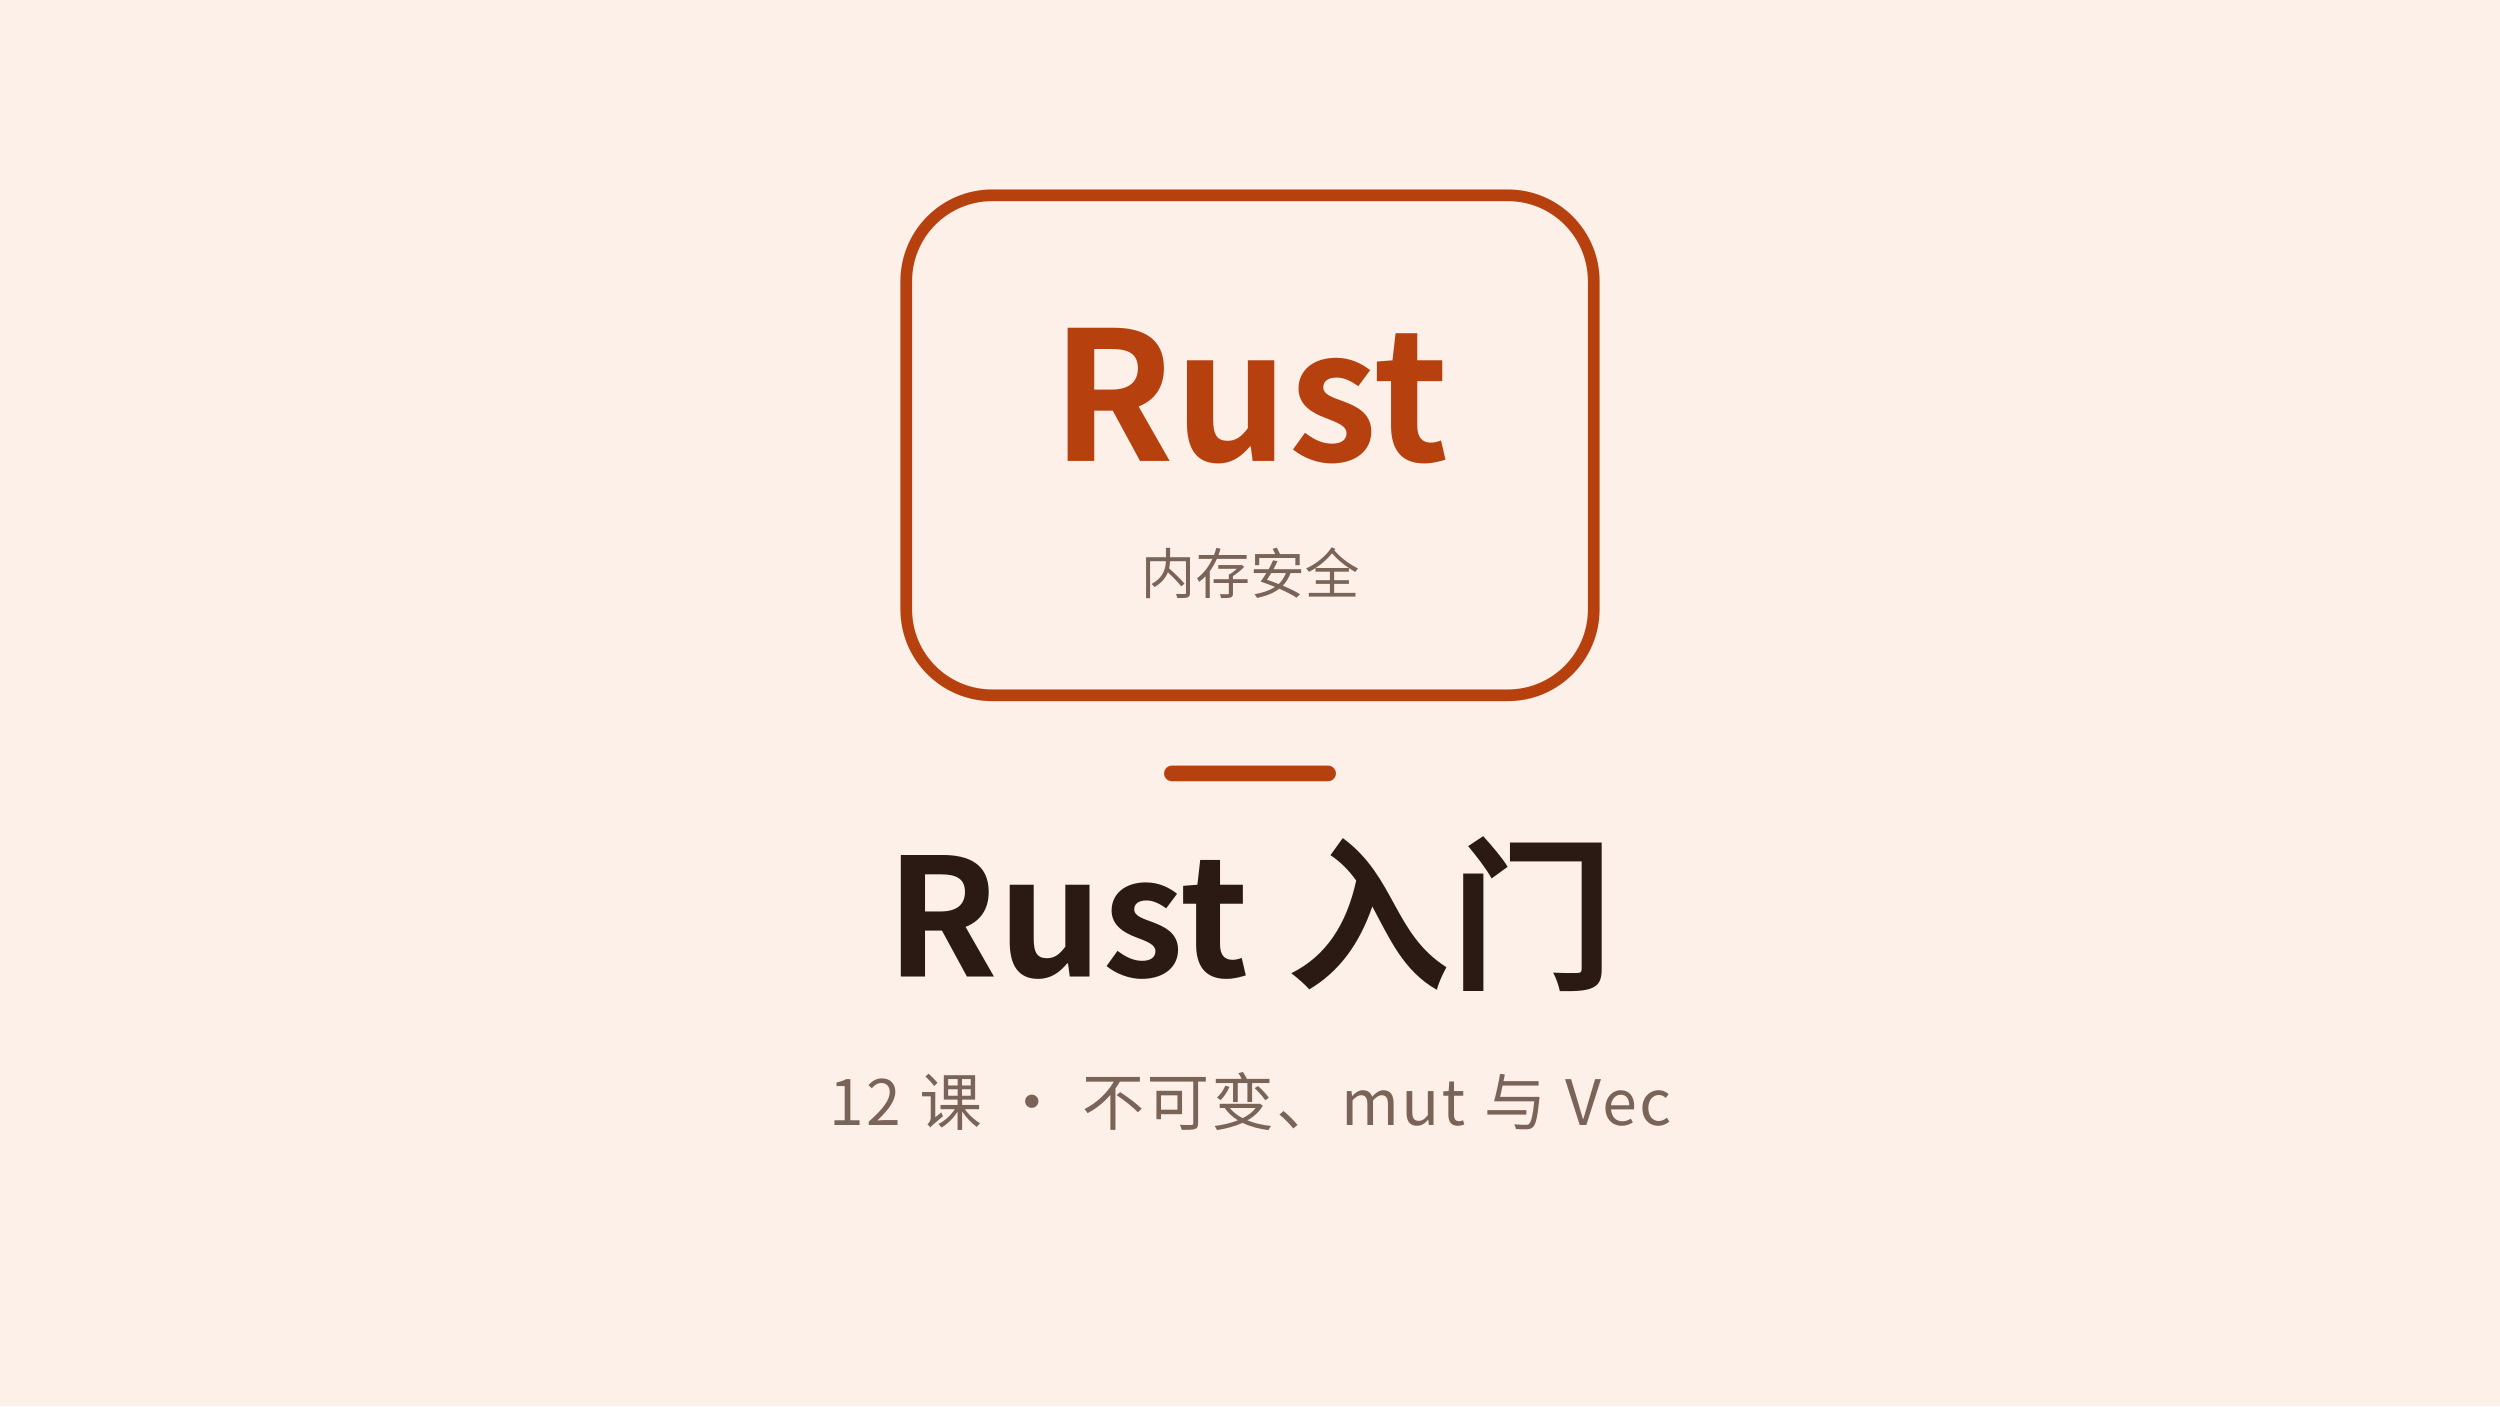
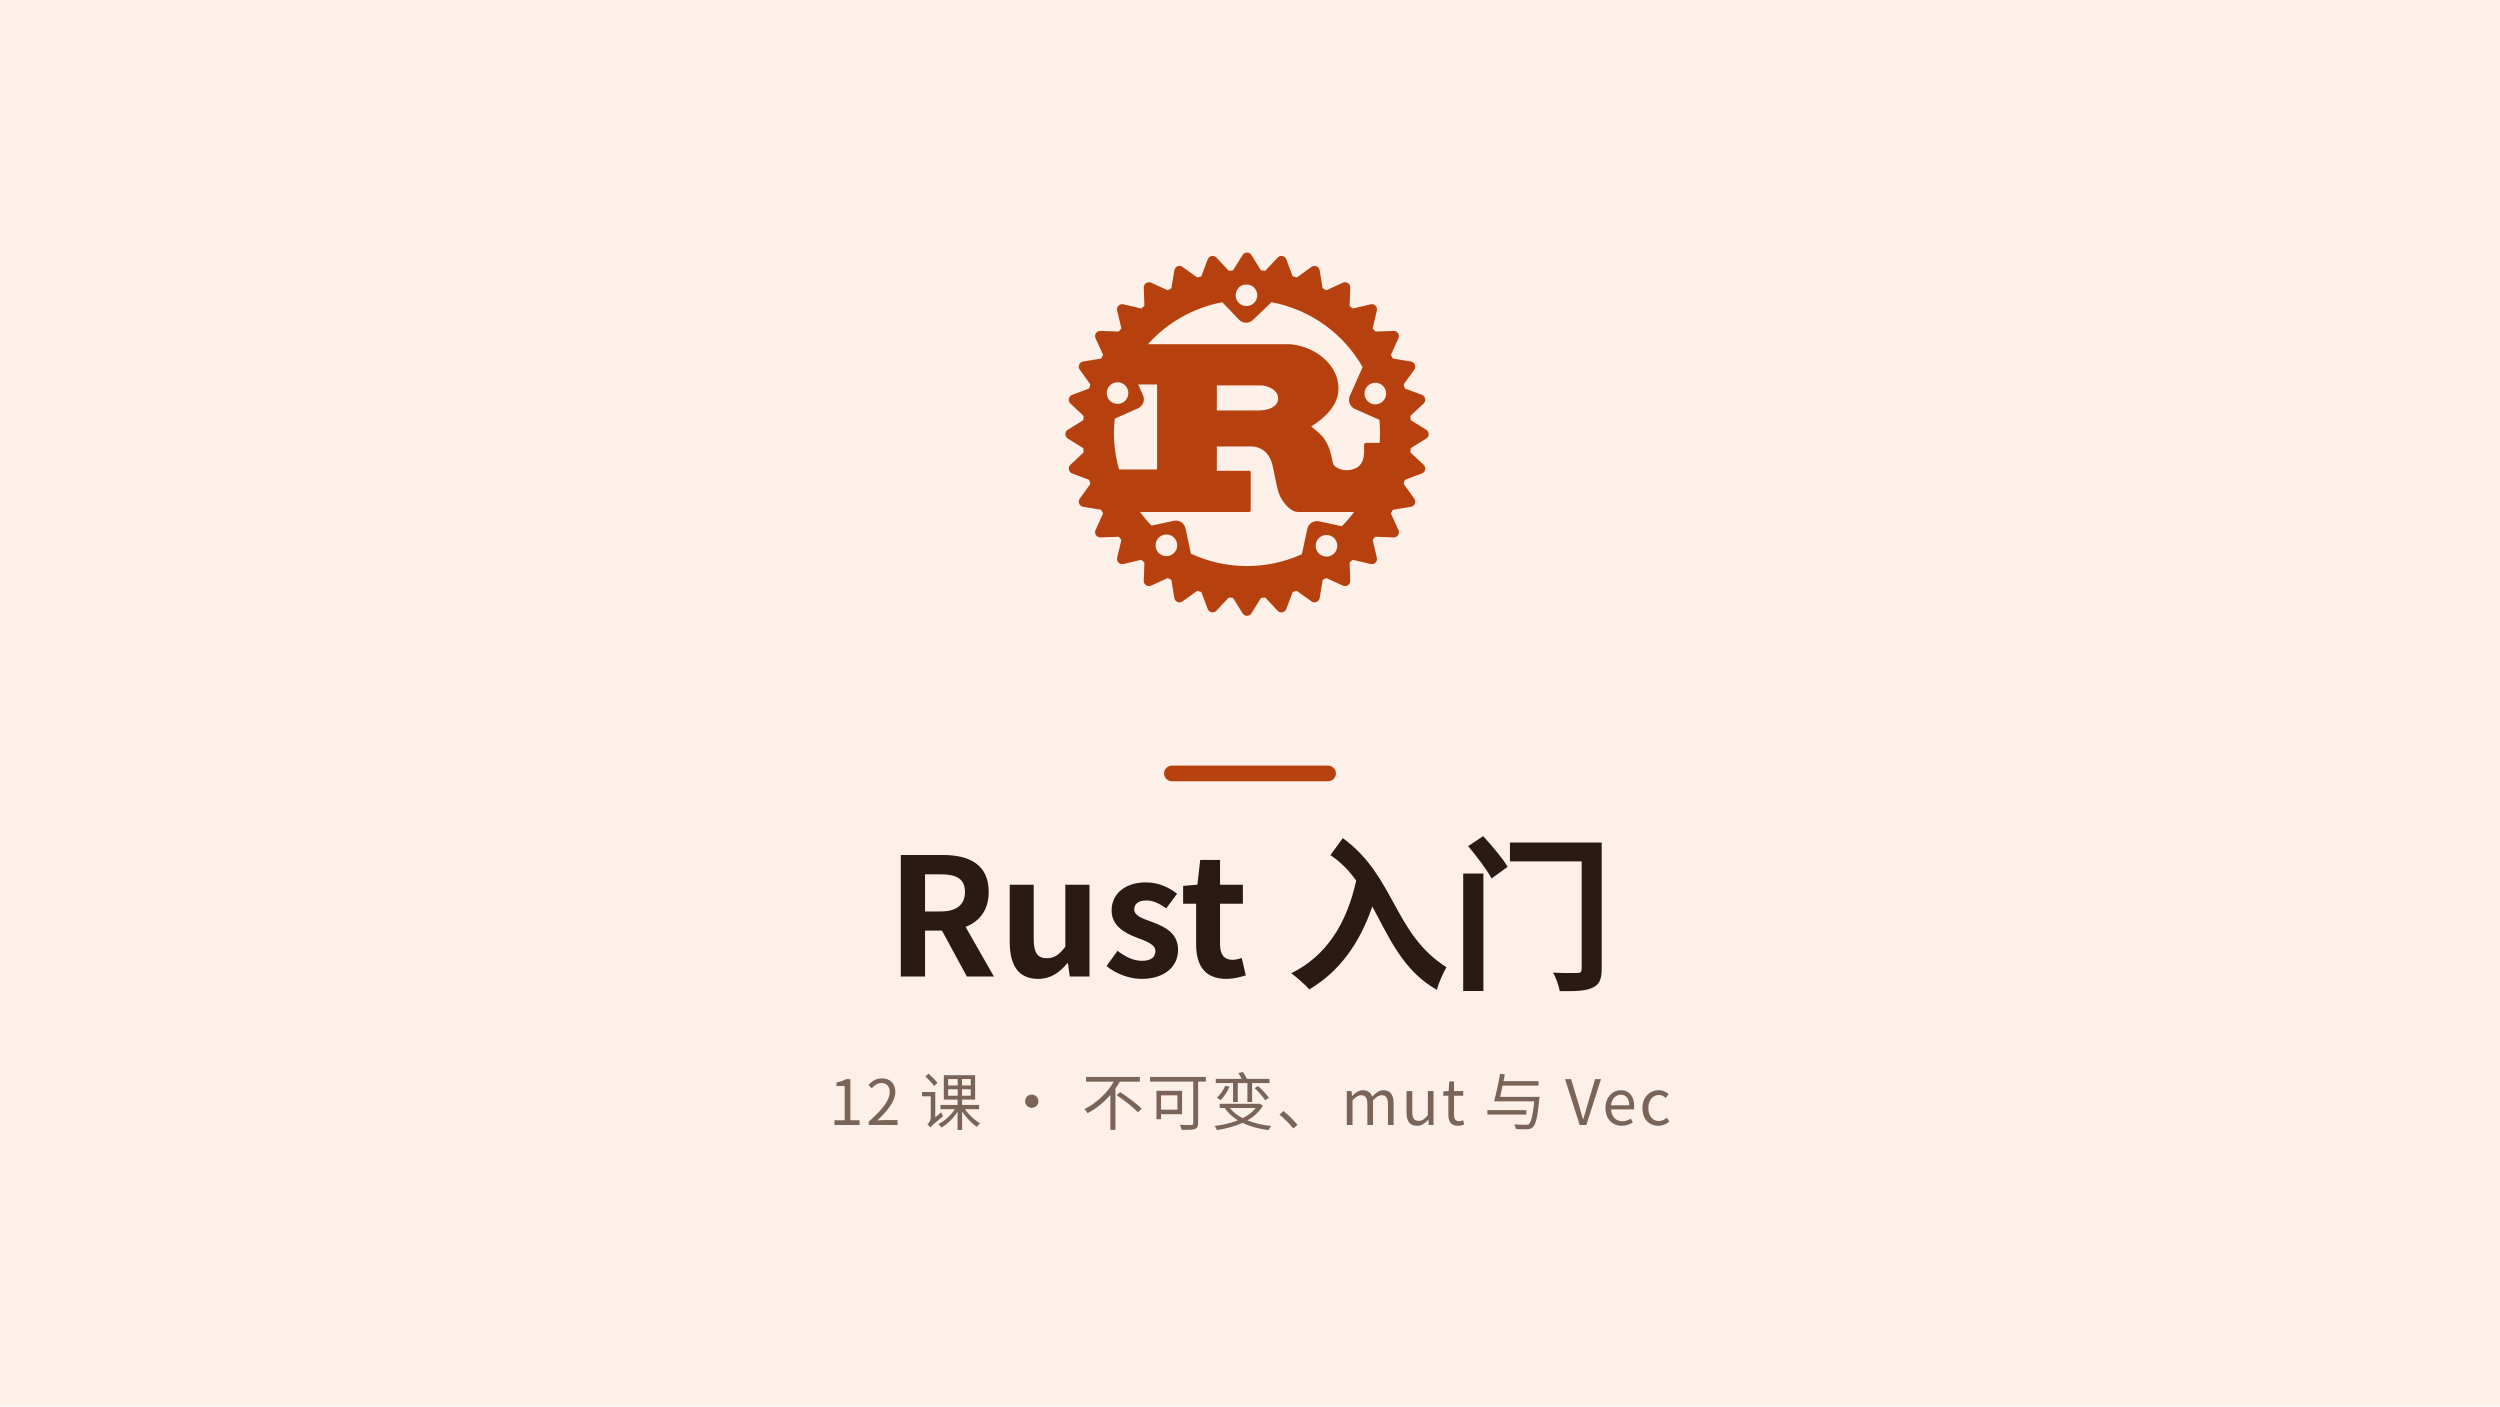
<svg xmlns="http://www.w3.org/2000/svg" width="640" height="360" viewBox="0 0 640 360" role="img" aria-label="Rust 入门 封面">
  <rect width="640" height="360" fill="#fdf0e8" />
-   <rect x="232" y="50" width="176" height="128" rx="22" fill="#fdf0e8" stroke="#b7410e" stroke-width="3" />
-   <text x="320" y="118" font-size="46" font-weight="800" fill="#b7410e" font-family="'Noto Sans CJK SC','DejaVu Sans','PingFang SC','HarmonyOS Sans SC','Microsoft YaHei',sans-serif" text-anchor="middle">Rust</text>
-   <text x="320" y="152" font-size="14" font-weight="400" fill="#7a6357" font-family="'Noto Sans CJK SC','DejaVu Sans','PingFang SC','HarmonyOS Sans SC','Microsoft YaHei',sans-serif" text-anchor="middle">内存安全</text>
+   <g transform="translate(256,48) scale(0.89)">
+     <path d="m71.05 23.68c-26.06 0-47.27 21.22-47.27 47.27s21.22 47.27 47.27 47.27 47.27-21.22 47.27-47.27-21.22-47.27-47.27-47.27zm-.07 4.2a3.1 3.11 0 0 1 3.02 3.11 3.11 3.11 0 0 1 -6.22 0 3.11 3.11 0 0 1 3.2-3.11zm7.12 5.12a38.27 38.27 0 0 1 26.2 18.66l-3.67 8.28c-.63 1.43.02 3.11 1.44 3.75l7.06 3.13a38.27 38.27 0 0 1 .08 6.64h-3.93c-.39 0-.55.26-.55.64v1.8c0 4.24-2.39 5.17-4.49 5.4-2 .23-4.21-.84-4.49-2.06-1.18-6.63-3.14-8.04-6.24-10.49 3.85-2.44 7.85-6.05 7.85-10.87 0-5.21-3.57-8.49-6-10.1-3.42-2.25-7.2-2.7-8.22-2.7h-40.6a38.27 38.27 0 0 1 21.41-12.08l4.79 5.02c1.08 1.13 2.87 1.18 4 .09zm-44.2 23.02a3.11 3.11 0 0 1 3.02 3.11 3.11 3.11 0 0 1 -6.22 0 3.11 3.11 0 0 1 3.2-3.11zm74.15.14a3.11 3.11 0 0 1 3.02 3.11 3.11 3.11 0 0 1 -6.22 0 3.11 3.11 0 0 1 3.2-3.11zm-68.29.5h5.42v24.44h-10.94a38.27 38.27 0 0 1 -1.24-14.61l6.7-2.98c1.43-.64 2.08-2.31 1.44-3.74zm22.62.26h12.91c.67 0 4.71.77 4.71 3.8 0 2.51-3.1 3.41-5.65 3.41h-11.98zm0 17.56h9.89c.9 0 4.83.26 6.08 5.28.39 1.54 1.26 6.56 1.85 8.17.59 1.8 2.98 5.4 5.53 5.4h16.14a38.27 38.27 0 0 1 -3.54 4.1l-6.57-1.41c-1.53-.33-3.04.65-3.37 2.18l-1.56 7.28a38.27 38.27 0 0 1 -31.91-.15l-1.56-7.28c-.33-1.53-1.83-2.51-3.36-2.18l-6.43 1.38a38.27 38.27 0 0 1 -3.32-3.92h31.27c.35 0 .59-.06.59-.39v-11.06c0-.32-.24-.39-.59-.39h-9.15zm-14.43 25.33a3.11 3.11 0 0 1 3.02 3.11 3.11 3.11 0 0 1 -6.22 0 3.11 3.11 0 0 1 3.2-3.11zm46.05.14a3.11 3.11 0 0 1 3.02 3.11 3.11 3.11 0 0 1 -6.22 0 3.11 3.11 0 0 1 3.2-3.11z" fill="#b7410e" />
+     <path d="m115.68 70.95a44.63 44.63 0 0 1 -44.63 44.63 44.63 44.63 0 0 1 -44.63-44.63 44.63 44.63 0 0 1 44.63-44.63 44.63 44.63 0 0 1 44.63 44.63zm-.84-4.31 6.96 4.31-6.96 4.31 5.98 5.59-7.66 2.87 4.78 6.65-8.09 1.32 3.4 7.46-8.19-.29 1.88 7.98-7.98-1.88.29 8.19-7.46-3.4-1.32 8.09-6.65-4.78-2.87 7.66-5.59-5.98-4.31 6.96-4.31-6.96-5.59 5.98-2.87-7.66-6.65 4.78-1.32-8.09-7.46 3.4.29-8.19-7.98 1.88 1.88-7.98-8.19.29 3.4-7.46-8.09-1.32 4.78-6.65-7.66-2.87 5.98-5.59-6.96-4.31 6.96-4.31-5.98-5.59 7.66-2.87-4.78-6.65 8.09-1.32-3.4-7.46 8.19.29-1.88-7.98 7.98 1.88-.29-8.19 7.46 3.4 1.32-8.09 6.65 4.78 2.87-7.66 5.59 5.98 4.31-6.96 4.31 6.96 5.59-5.98 2.87 7.66 6.65-4.78 1.32 8.09 7.46-3.4-.29 8.19 7.98-1.88-1.88 7.98 8.19-.29-3.4 7.46 8.09 1.32-4.78 6.65 7.66 2.87z" fill="#b7410e" fill-rule="evenodd" stroke="#b7410e" stroke-width="3" stroke-linecap="round" stroke-linejoin="round" />
+   </g>
  <rect x="298" y="196" width="44" height="4" rx="2" fill="#b7410e" />
  <text x="320" y="250" font-size="42" font-weight="800" fill="#2b1a14" font-family="'Noto Sans CJK SC','DejaVu Sans','PingFang SC','HarmonyOS Sans SC','Microsoft YaHei',sans-serif" text-anchor="middle">Rust 入门</text>
  <text x="320" y="288" font-size="16" font-weight="400" fill="#7a6357" font-family="'Noto Sans CJK SC','DejaVu Sans','PingFang SC','HarmonyOS Sans SC','Microsoft YaHei',sans-serif" text-anchor="middle" letter-spacing="0.6">12 课 · 不可变、mut 与 Vec</text>
</svg>
